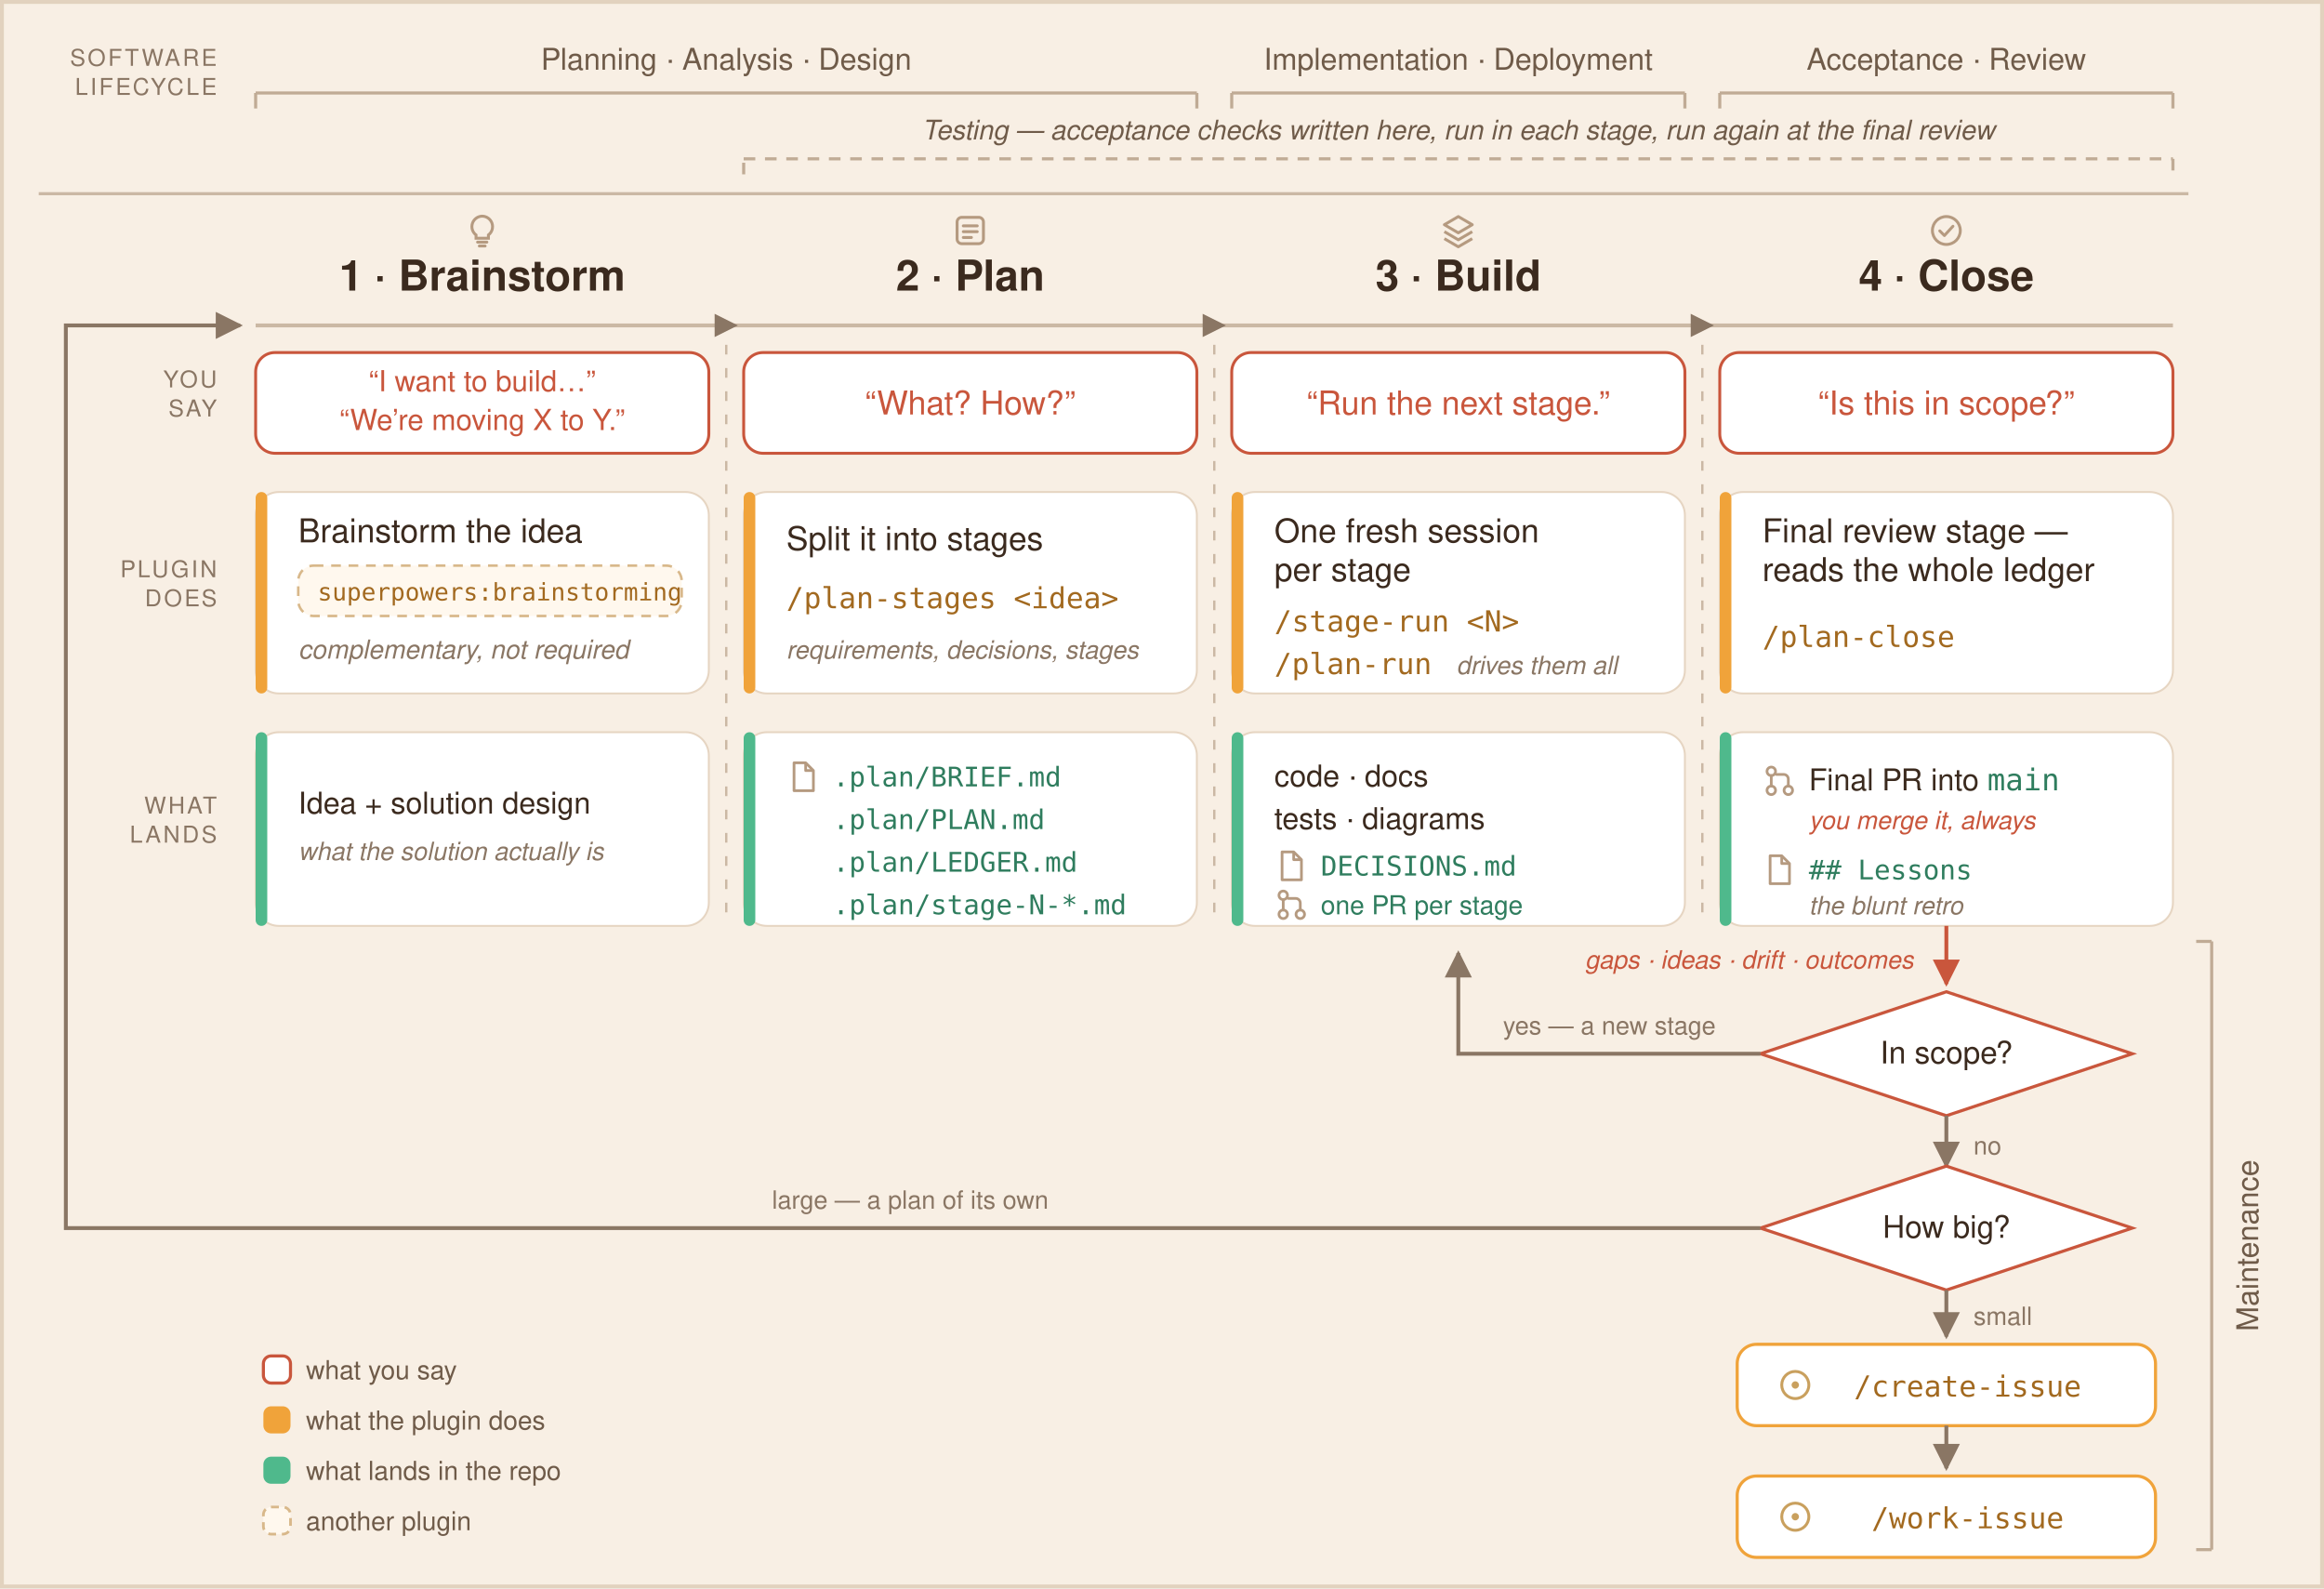
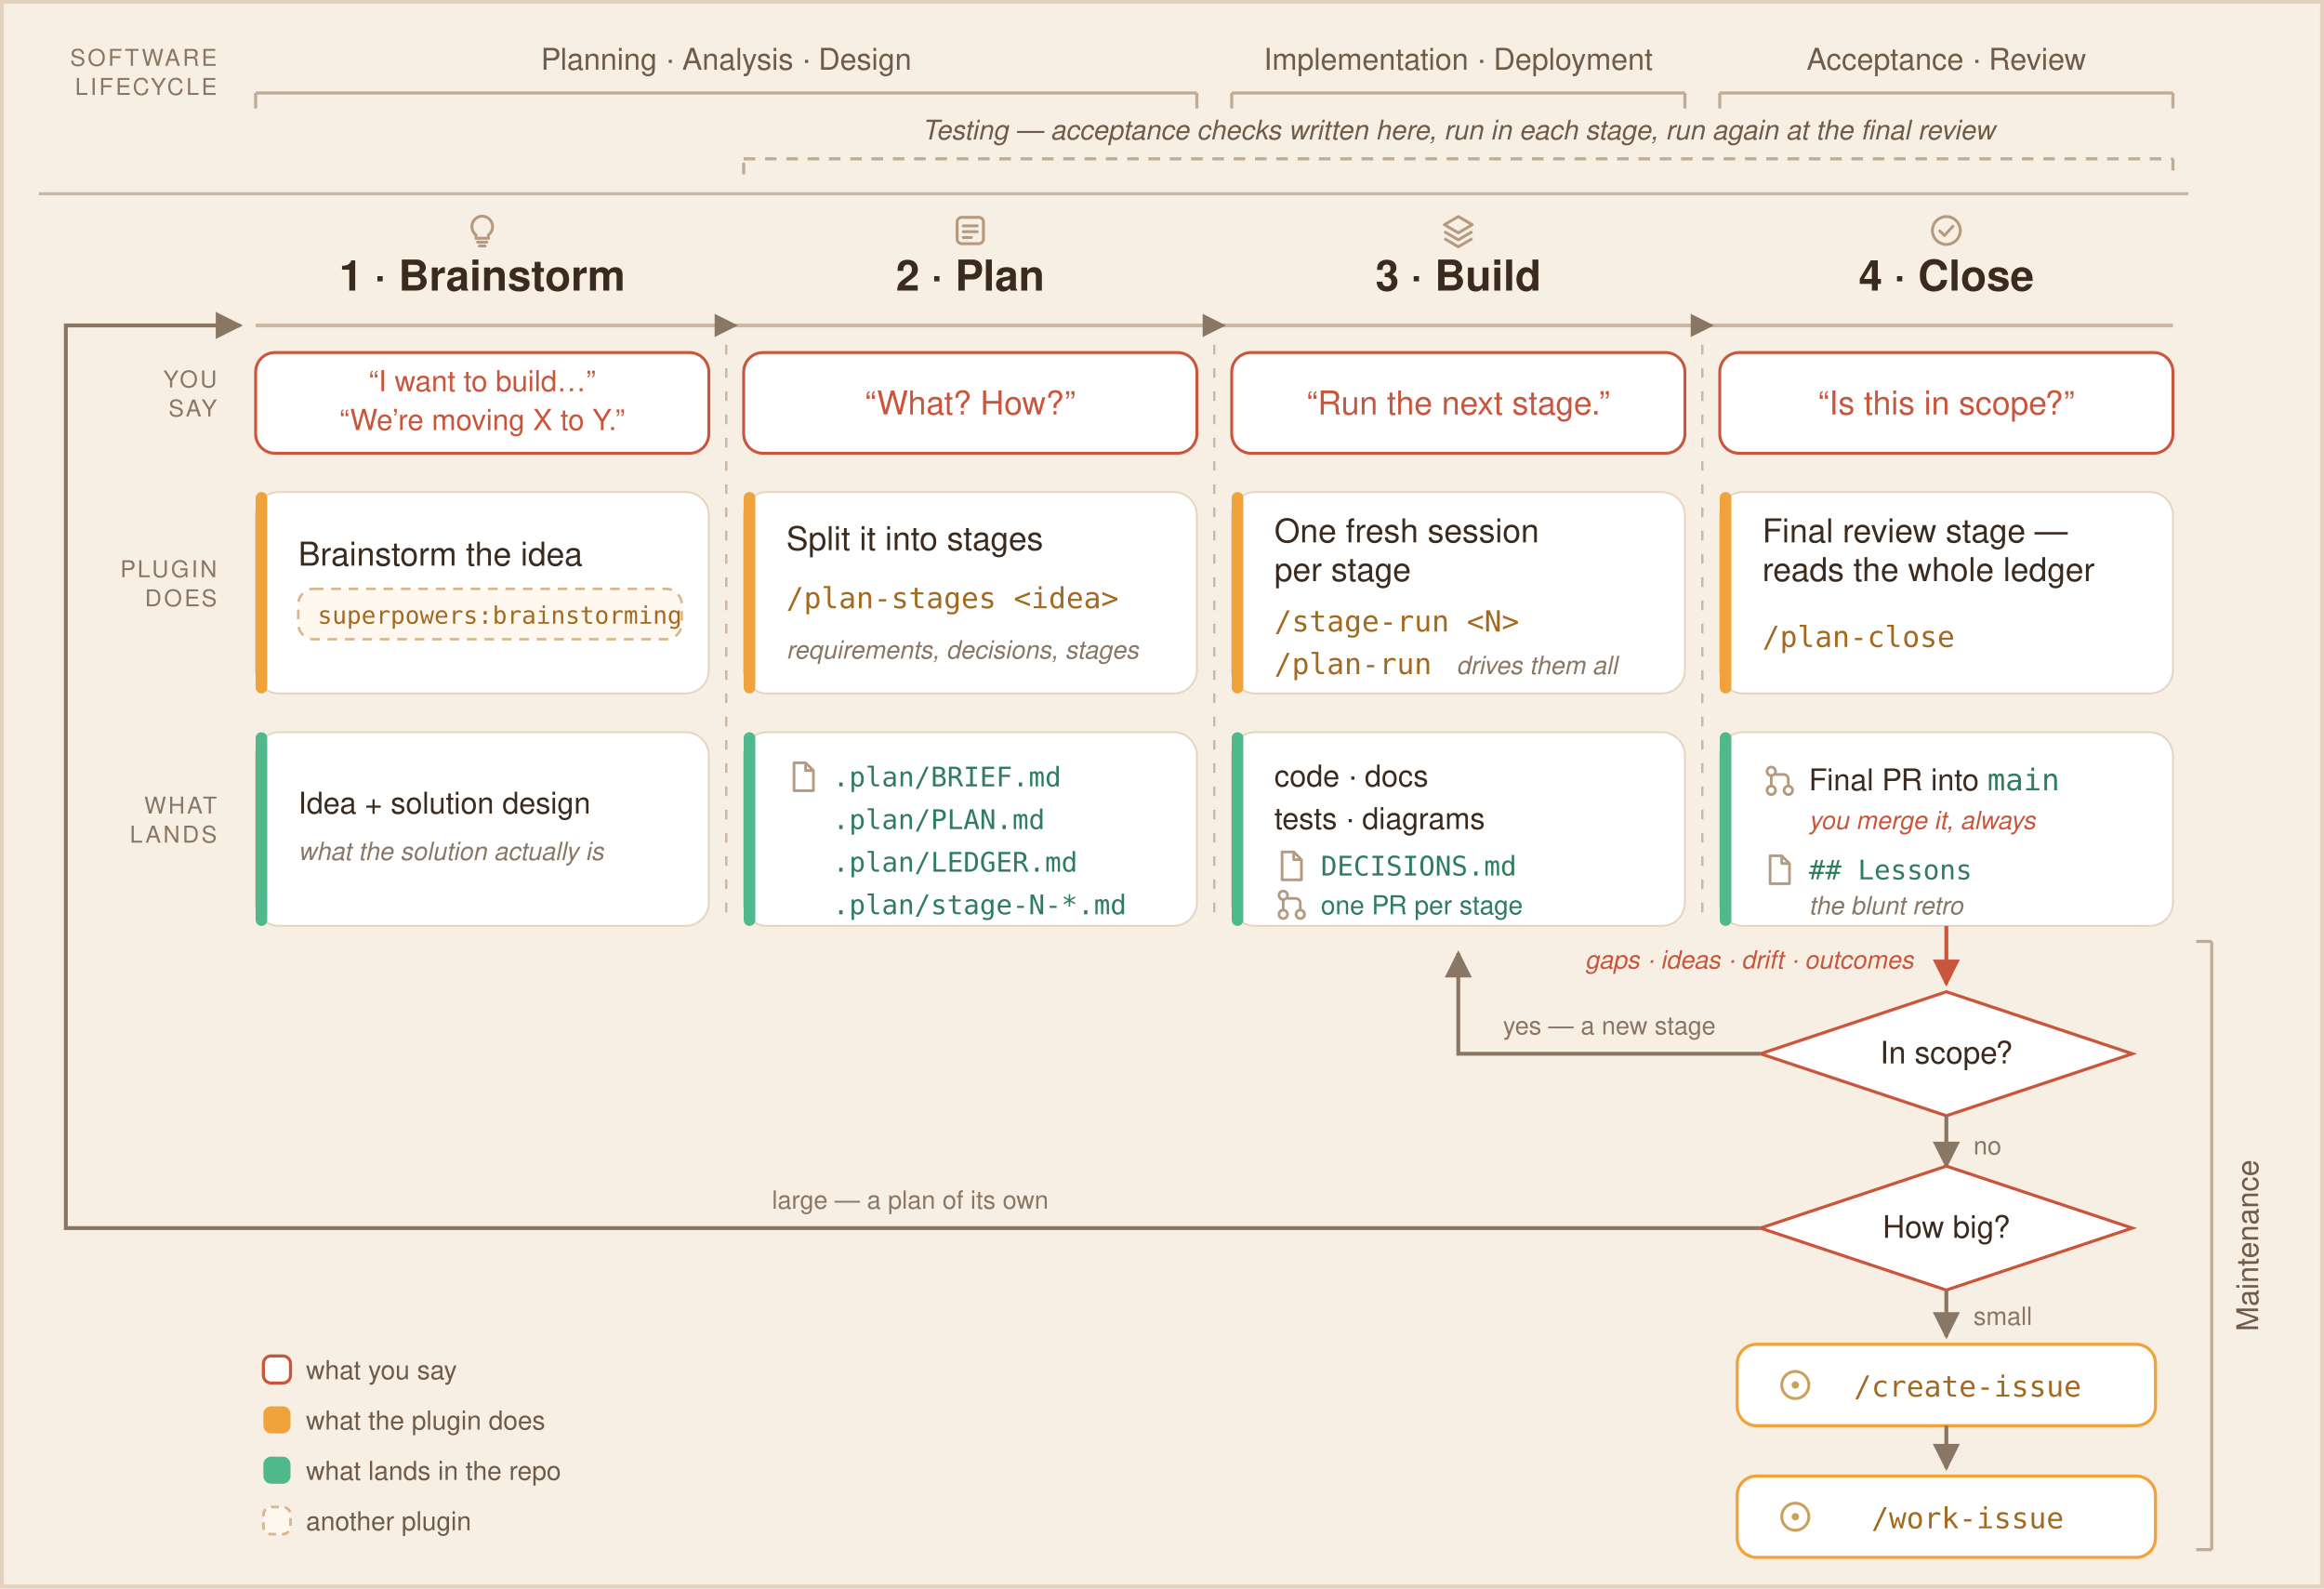
<svg xmlns="http://www.w3.org/2000/svg" viewBox="0 0 1200 820" width="1200" height="820" role="img" aria-label="How plan-staged-rollout works: four phases, what you say, what the plugin does, and what lands in the repo, with the rework loop.">
  <rect x="0" y="0" width="1200" height="820" fill="#F8EFE4" />
  <rect x="1" y="1" width="1198" height="818" fill="none" stroke="#E2D2BE" stroke-width="2" />
  <defs>
    <marker id="ar" viewBox="0 0 10 10" refX="9" refY="5" markerWidth="7" markerHeight="7" orient="auto-start-reverse">
      <path d="M 0 0 L 10 5 L 0 10 z" fill="#8A7664" />
    </marker>
    <marker id="arT" viewBox="0 0 10 10" refX="9" refY="5" markerWidth="7" markerHeight="7" orient="auto-start-reverse">
      <path d="M 0 0 L 10 5 L 0 10 z" fill="#C9563C" />
    </marker>
    <g id="g-bulb" fill="none" stroke="#B59A80" stroke-width="1.5" stroke-linecap="round">
      <path d="M9 1.6a5.4 5.4 0 0 0-3.2 9.7V13h6.4v-1.7A5.4 5.4 0 0 0 9 1.6z" />
      <path d="M6.6 15h4.8M7.5 17h3" />
    </g>
    <g id="g-list" fill="none" stroke="#B59A80" stroke-width="1.5" stroke-linecap="round">
      <rect x="2.2" y="2.2" width="13.6" height="13.6" rx="2.4" />
      <path d="M5.4 6.6h7.2M5.4 9.6h7.2M5.4 12.6h4.2" />
    </g>
    <g id="g-layers" fill="none" stroke="#B59A80" stroke-width="1.5" stroke-linejoin="round">
      <path d="M9 1.8 16.2 6 9 10.2 1.8 6z" />
      <path d="M1.8 9.6 9 13.8l7.2-4.2M1.8 13.2 9 17.4l7.2-4.2" />
    </g>
    <g id="g-check" fill="none" stroke="#B59A80" stroke-width="1.5" stroke-linecap="round" stroke-linejoin="round">
      <circle cx="9" cy="9" r="7.2" />
      <path d="M5.6 9.2 8 11.6l4.4-4.8" />
    </g>
    <g id="g-doc" fill="none" stroke="#B59A80" stroke-width="1.4" stroke-linejoin="round">
      <path d="M4 1.8h6l4 4v10.4H4z" />
      <path d="M10 1.8v4h4" />
    </g>
    <g id="g-pr" fill="none" stroke="#B59A80" stroke-width="1.4" stroke-linecap="round">
      <circle cx="4.6" cy="4.2" r="2.2" />
      <circle cx="4.6" cy="14" r="2.2" />
      <circle cx="13.4" cy="14" r="2.2" />
      <path d="M4.6 6.4v5.4M13.4 11.8V8.2a2.4 2.4 0 0 0-2.4-2.4H7.2" />
    </g>
    <g id="g-issue" fill="none" stroke="#C9A05E" stroke-width="1.5">
      <circle cx="9" cy="9" r="7" />
      <circle cx="9" cy="9" r="1.9" fill="#C9A05E" stroke="none" />
    </g>
  </defs>
  <g font-family="ui-sans-serif, system-ui, 'Segoe UI', Helvetica, Arial, sans-serif">
    <g fill="#8A7664" font-size="12" letter-spacing="1.2" text-anchor="end">
      <text x="112" y="34">SOFTWARE</text>
      <text x="112" y="49">LIFECYCLE</text>
    </g>
    <g font-size="15.5" fill="#6F5B49" text-anchor="middle">
      <text x="375" y="36">Planning · Analysis · Design</text>
      <text x="753" y="36">Implementation · Deployment</text>
      <text x="1005" y="36">Acceptance · Review</text>
      <text x="753" y="72" font-size="14" font-style="italic">Testing — acceptance checks written here, run in each stage, run again at the final review</text>
    </g>
    <g stroke="#C0AB95" stroke-width="1.6" fill="none">
      <path d="M132 56v-8M132 48h486M618 48v8" />
      <path d="M636 56v-8M636 48h234M870 48v8" />
      <path d="M888 56v-8M888 48h234M1122 48v8" />
    </g>
    <g stroke="#C0AB95" stroke-width="1.6" fill="none" stroke-dasharray="6 5">
      <path d="M384 90v-8M384 82h738M1122 82v8" />
    </g>
    <line x1="20" y1="100" x2="1130" y2="100" stroke="#CBB8A4" stroke-width="1.6" />
    <use href="#g-bulb" x="240" y="110" />
    <use href="#g-list" x="492" y="110" />
    <use href="#g-layers" x="744" y="110" />
    <use href="#g-check" x="996" y="110" />
    <g fill="#3B2A1E" font-size="22" font-weight="600" text-anchor="middle">
      <text x="249" y="150">1 · Brainstorm</text>
      <text x="501" y="150">2 · Plan</text>
      <text x="753" y="150">3 · Build</text>
      <text x="1005" y="150">4 · Close</text>
    </g>
    <line x1="132" y1="168" x2="1122" y2="168" stroke="#CBB8A4" stroke-width="2" />
    <g fill="#8A7664">
      <path d="M369 162l12 6-12 6z" />
      <path d="M621 162l12 6-12 6z" />
      <path d="M873 162l12 6-12 6z" />
    </g>
    <g stroke="#CBB8A4" stroke-width="1.2" stroke-dasharray="5 7">
      <line x1="375" y1="178" x2="375" y2="478" />
      <line x1="627" y1="178" x2="627" y2="478" />
      <line x1="879" y1="178" x2="879" y2="478" />
    </g>
    <g fill="#8A7664" font-size="12" letter-spacing="1.2" text-anchor="end">
      <text x="112" y="200">YOU</text>
      <text x="112" y="215">SAY</text>
      <text x="112" y="298">PLUGIN</text>
      <text x="112" y="313">DOES</text>
      <text x="112" y="420">WHAT</text>
      <text x="112" y="435">LANDS</text>
    </g>
    <g fill="#FFFFFF" stroke="#C9563C" stroke-width="1.5">
      <rect x="132" y="182" width="234" height="52" rx="10" />
      <rect x="384" y="182" width="234" height="52" rx="10" />
      <rect x="636" y="182" width="234" height="52" rx="10" />
      <rect x="888" y="182" width="234" height="52" rx="10" />
    </g>
    <g fill="#C9563C" text-anchor="middle">
      <text x="249" y="202" font-size="15">“I want to build…”</text>
      <text x="249" y="222" font-size="15">“We’re moving X to Y.”</text>
      <text x="501" y="214" font-size="17">“What? How?”</text>
      <text x="753" y="214" font-size="17">“Run the next stage.”</text>
      <text x="1005" y="214" font-size="17">“Is this in scope?”</text>
    </g>
    <g>
      <rect x="132" y="254" width="234" height="104" rx="12" fill="#FFFFFF" stroke="#E6D5C2" />
      <rect x="132" y="254" width="6" height="104" rx="3" fill="#F0A33A" />
      <rect x="384" y="254" width="234" height="104" rx="12" fill="#FFFFFF" stroke="#E6D5C2" />
      <rect x="384" y="254" width="6" height="104" rx="3" fill="#F0A33A" />
      <rect x="636" y="254" width="234" height="104" rx="12" fill="#FFFFFF" stroke="#E6D5C2" />
      <rect x="636" y="254" width="6" height="104" rx="3" fill="#F0A33A" />
      <rect x="888" y="254" width="234" height="104" rx="12" fill="#FFFFFF" stroke="#E6D5C2" />
      <rect x="888" y="254" width="6" height="104" rx="3" fill="#F0A33A" />
    </g>
-     <text x="154" y="280" font-size="17" fill="#3B2A1E">Brainstorm the idea</text>
-     <rect x="154" y="292" width="198" height="26" rx="8" fill="#FFF8EE" stroke="#D8B88A" stroke-width="1.3" stroke-dasharray="5 4" />
-     <text x="164" y="310" font-size="12.5" fill="#A2691F" font-family="ui-monospace, SFMono-Regular, Menlo, Consolas, monospace">superpowers:brainstorming</text>
-     <text x="154" y="340" font-size="13.5" fill="#8A7664" font-style="italic">complementary, not required</text>
+     <text x="154" y="292" font-size="17" fill="#3B2A1E">Brainstorm the idea</text>
+     <rect x="154" y="304" width="198" height="26" rx="8" fill="#FFF8EE" stroke="#D8B88A" stroke-width="1.3" stroke-dasharray="5 4" />
+     <text x="164" y="322" font-size="12.5" fill="#A2691F" font-family="ui-monospace, SFMono-Regular, Menlo, Consolas, monospace">superpowers:brainstorming</text>
    <text x="406" y="284" font-size="17" fill="#3B2A1E">Split it into stages</text>
    <text x="406" y="314" font-size="15" fill="#A2691F" font-family="ui-monospace, SFMono-Regular, Menlo, Consolas, monospace">/plan-stages &lt;idea&gt;</text>
    <text x="406" y="340" font-size="13" fill="#8A7664" font-style="italic">requirements, decisions, stages</text>
    <text x="658" y="280" font-size="17" fill="#3B2A1E">One fresh session</text>
    <text x="658" y="300" font-size="17" fill="#3B2A1E">per stage</text>
    <text x="658" y="326" font-size="15" fill="#A2691F" font-family="ui-monospace, SFMono-Regular, Menlo, Consolas, monospace">/stage-run &lt;N&gt;</text>
    <text x="658" y="348" font-size="15" fill="#A2691F" font-family="ui-monospace, SFMono-Regular, Menlo, Consolas, monospace">/plan-run</text>
    <text x="752" y="348" font-size="13" fill="#8A7664" font-style="italic">drives them all</text>
    <text x="910" y="280" font-size="17" fill="#3B2A1E">Final review stage —</text>
    <text x="910" y="300" font-size="17" fill="#3B2A1E">reads the whole ledger</text>
    <text x="910" y="334" font-size="15" fill="#A2691F" font-family="ui-monospace, SFMono-Regular, Menlo, Consolas, monospace">/plan-close</text>
    <g>
      <rect x="132" y="378" width="234" height="100" rx="12" fill="#FFFFFF" stroke="#E6D5C2" />
      <rect x="132" y="378" width="6" height="100" rx="3" fill="#4FB98C" />
      <rect x="384" y="378" width="234" height="100" rx="12" fill="#FFFFFF" stroke="#E6D5C2" />
      <rect x="384" y="378" width="6" height="100" rx="3" fill="#4FB98C" />
      <rect x="636" y="378" width="234" height="100" rx="12" fill="#FFFFFF" stroke="#E6D5C2" />
      <rect x="636" y="378" width="6" height="100" rx="3" fill="#4FB98C" />
      <rect x="888" y="378" width="234" height="100" rx="12" fill="#FFFFFF" stroke="#E6D5C2" />
      <rect x="888" y="378" width="6" height="100" rx="3" fill="#4FB98C" />
    </g>
    <text x="154" y="420" font-size="15.5" fill="#3B2A1E">Idea + solution design</text>
    <text x="154" y="444" font-size="13" fill="#8A7664" font-style="italic">what the solution actually is</text>
    <use href="#g-doc" x="406" y="392" />
    <g font-size="14" fill="#2F7D5E" font-family="ui-monospace, SFMono-Regular, Menlo, Consolas, monospace">
      <text x="430" y="406">.plan/BRIEF.md</text>
      <text x="430" y="428">.plan/PLAN.md</text>
      <text x="430" y="450">.plan/LEDGER.md</text>
      <text x="430" y="472">.plan/stage-N-*.md</text>
    </g>
    <text x="658" y="406" font-size="15.5" fill="#3B2A1E">code · docs</text>
    <text x="658" y="428" font-size="15.5" fill="#3B2A1E">tests · diagrams</text>
    <use href="#g-doc" x="658" y="438" />
    <text x="682" y="452" font-size="14" fill="#2F7D5E" font-family="ui-monospace, SFMono-Regular, Menlo, Consolas, monospace">DECISIONS.md</text>
    <use href="#g-pr" x="658" y="458" />
    <text x="682" y="472" font-size="13.5" fill="#2F7D5E">one PR per stage</text>
    <use href="#g-pr" x="910" y="394" />
    <text x="934" y="408" font-size="15.5" fill="#3B2A1E">Final PR into <tspan font-family="ui-monospace, SFMono-Regular, Menlo, Consolas, monospace" fill="#2F7D5E">main</tspan>
    </text>
    <text x="934" y="428" font-size="13" fill="#C9563C" font-style="italic">you merge it, always</text>
    <use href="#g-doc" x="910" y="440" />
    <text x="934" y="454" font-size="14" fill="#2F7D5E" font-family="ui-monospace, SFMono-Regular, Menlo, Consolas, monospace">## Lessons</text>
    <text x="934" y="472" font-size="13" fill="#8A7664" font-style="italic">the blunt retro</text>
    <path d="M1005 478V508" stroke="#C9563C" stroke-width="2" fill="none" marker-end="url(#arT)" />
    <text x="988" y="500" font-size="13" fill="#C9563C" text-anchor="end" font-style="italic">gaps · ideas · drift · outcomes</text>
    <polygon points="909,544 1005,512 1101,544 1005,576" fill="#FFFFFF" stroke="#C9563C" stroke-width="1.6" />
    <text x="1005" y="549" font-size="16" fill="#3B2A1E" text-anchor="middle">In scope?</text>
    <path d="M909 544H753V492" stroke="#8A7664" stroke-width="2" fill="none" marker-end="url(#ar)" />
    <text x="831" y="534" font-size="13" fill="#8A7664" text-anchor="middle">yes — a new stage</text>
    <path d="M1005 576v26" stroke="#8A7664" stroke-width="2" fill="none" marker-end="url(#ar)" />
    <text x="1019" y="596" font-size="13" fill="#8A7664">no</text>
    <polygon points="909,634 1005,602 1101,634 1005,666" fill="#FFFFFF" stroke="#C9563C" stroke-width="1.6" />
    <text x="1005" y="639" font-size="16" fill="#3B2A1E" text-anchor="middle">How big?</text>
    <path d="M909 634H34V168h90" stroke="#8A7664" stroke-width="2" fill="none" marker-end="url(#ar)" />
    <text x="470" y="624" font-size="13" fill="#8A7664" text-anchor="middle">large — a plan of its own</text>
    <path d="M1005 666v24" stroke="#8A7664" stroke-width="2" fill="none" marker-end="url(#ar)" />
    <text x="1019" y="684" font-size="13" fill="#8A7664">small</text>
    <rect x="897" y="694" width="216" height="42" rx="10" fill="#FFFFFF" stroke="#F0A33A" stroke-width="1.6" />
    <use href="#g-issue" x="918" y="706" />
    <text x="1016" y="721" font-size="15" fill="#A2691F" text-anchor="middle" font-family="ui-monospace, SFMono-Regular, Menlo, Consolas, monospace">/create-issue</text>
    <path d="M1005 736v22" stroke="#8A7664" stroke-width="2" fill="none" marker-end="url(#ar)" />
    <rect x="897" y="762" width="216" height="42" rx="10" fill="#FFFFFF" stroke="#F0A33A" stroke-width="1.6" />
    <use href="#g-issue" x="918" y="774" />
    <text x="1016" y="789" font-size="15" fill="#A2691F" text-anchor="middle" font-family="ui-monospace, SFMono-Regular, Menlo, Consolas, monospace">/work-issue</text>
    <g stroke="#C0AB95" stroke-width="1.6" fill="none">
      <path d="M1134 486h8M1142 486v314M1134 800h8" />
    </g>
    <text transform="rotate(-90 1166 643)" x="1166" y="643" text-anchor="middle" font-size="15.5" fill="#6F5B49">Maintenance</text>
    <g font-size="13.5" fill="#6F5B49">
      <rect x="136" y="700" width="14" height="14" rx="4" fill="#FFFFFF" stroke="#C9563C" stroke-width="1.6" />
      <text x="158" y="712">what you say</text>
      <rect x="136" y="726" width="14" height="14" rx="4" fill="#F0A33A" />
      <text x="158" y="738">what the plugin does</text>
      <rect x="136" y="752" width="14" height="14" rx="4" fill="#4FB98C" />
      <text x="158" y="764">what lands in the repo</text>
      <rect x="136" y="778" width="14" height="14" rx="4" fill="#FFF8EE" stroke="#D8B88A" stroke-width="1.4" stroke-dasharray="4 3" />
      <text x="158" y="790">another plugin</text>
    </g>
  </g>
</svg>
